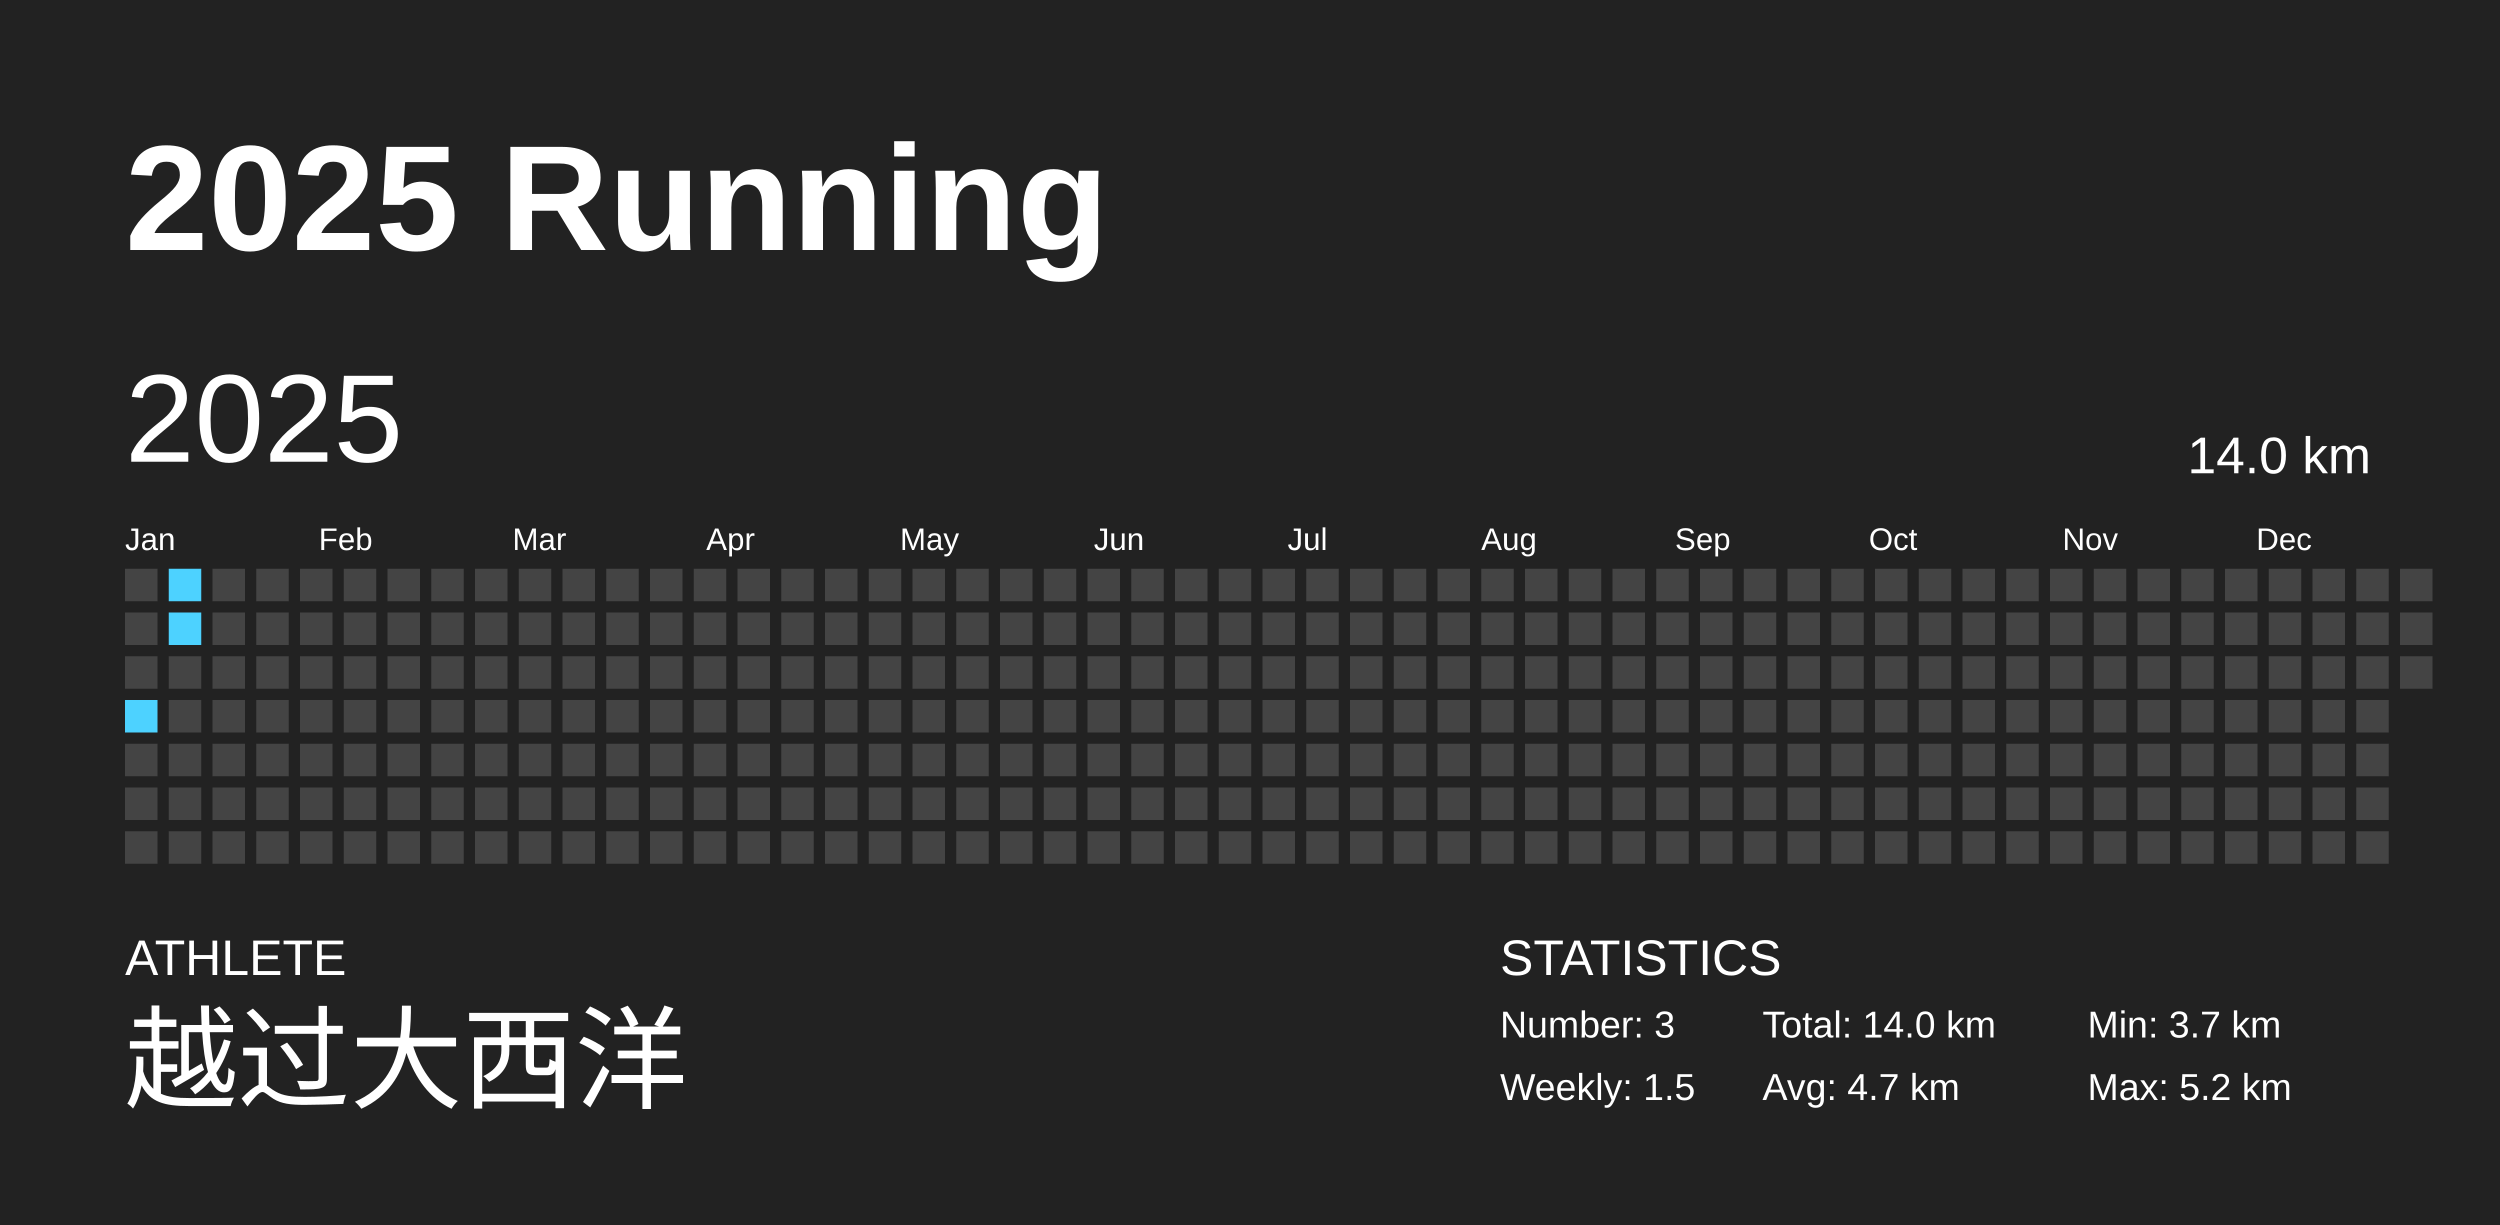
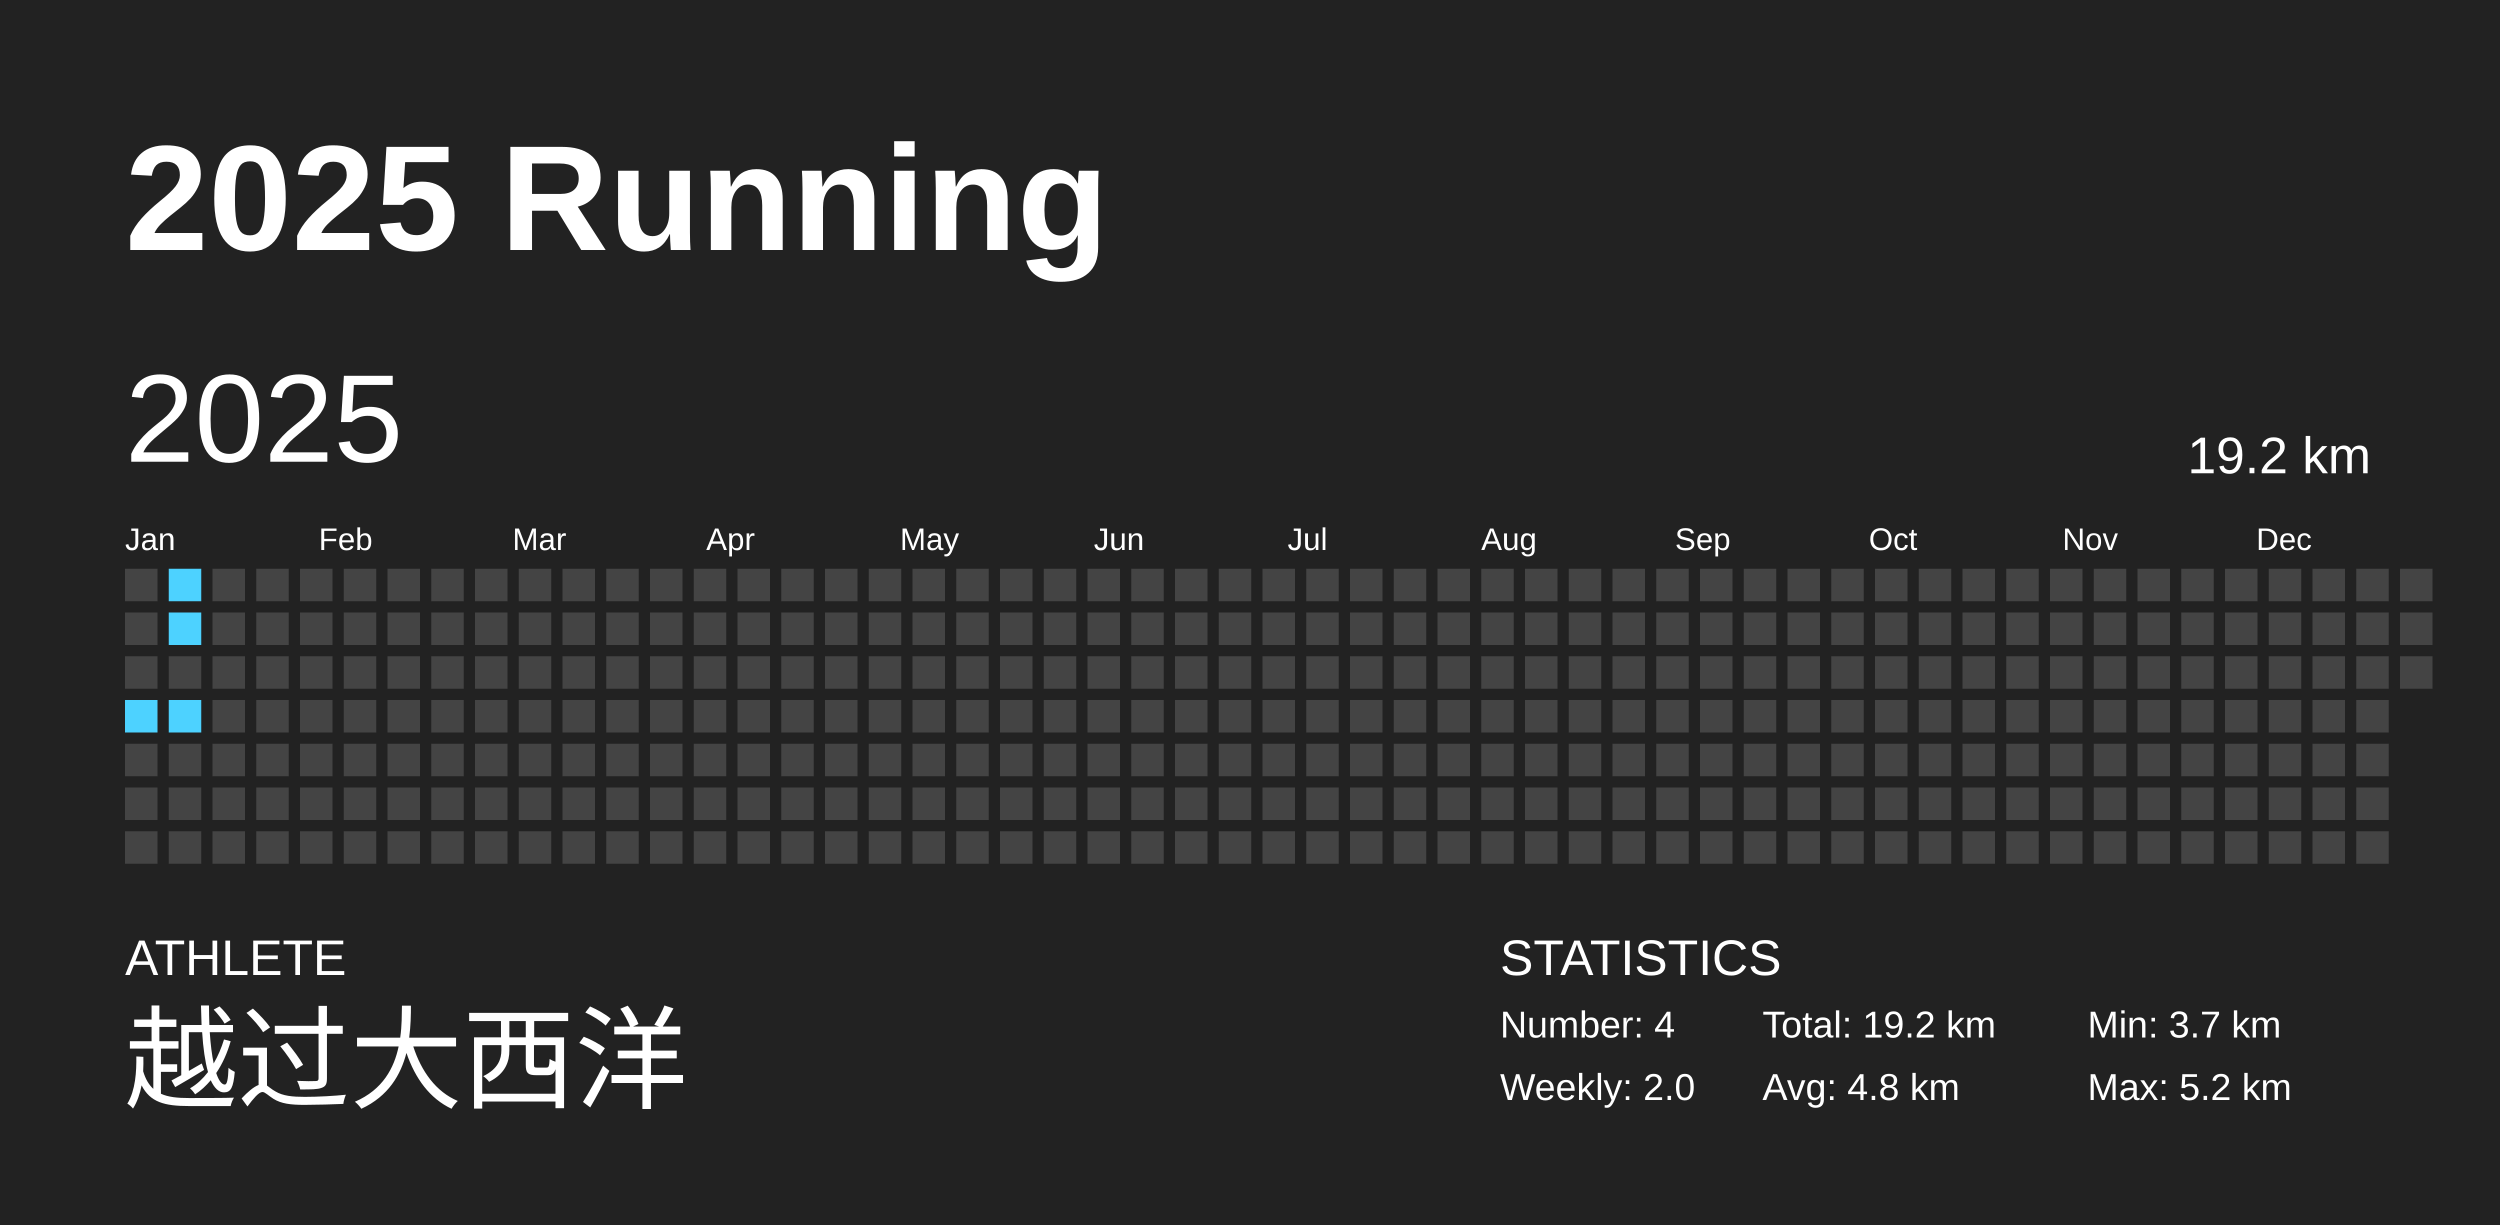
<svg xmlns="http://www.w3.org/2000/svg" baseProfile="full" height="98mm" version="1.1" viewBox="0,0,200,98" width="200mm">
  <defs />
  <rect fill="#222222" height="98" width="200" x="0" y="0" />
  <text fill="#FFFFFF" style="font-size:12px; font-family:Arial; font-weight:bold;" x="10" y="20">2025 Running</text>
  <text fill="#FFFFFF" style="font-size:4px; font-family:Arial" x="10" y="78">ATHLETE</text>
  <text fill="#FFFFFF" style="font-size:9px; font-family:Arial" x="10" y="88">越过大西洋</text>
  <text fill="#FFFFFF" style="font-size:4px; font-family:Arial" x="120" y="78">STATISTICS</text>
-   <text fill="#FFFFFF" style="font-size:3px; font-family:Arial" x="120" y="83">Number: 3</text>
-   <text fill="#FFFFFF" style="font-size:3px; font-family:Arial" x="120" y="88">Weekly: 1.5</text>
-   <text fill="#FFFFFF" style="font-size:3px; font-family:Arial" x="141" y="83">Total: 14.0 km</text>
-   <text fill="#FFFFFF" style="font-size:3px; font-family:Arial" x="141" y="88">Avg: 4.7 km</text>
+   <text fill="#FFFFFF" style="font-size:3px; font-family:Arial" x="120" y="83">Number: 4</text>
+   <text fill="#FFFFFF" style="font-size:3px; font-family:Arial" x="120" y="88">Weekly: 2.0</text>
+   <text fill="#FFFFFF" style="font-size:3px; font-family:Arial" x="141" y="83">Total: 19.2 km</text>
+   <text fill="#FFFFFF" style="font-size:3px; font-family:Arial" x="141" y="88">Avg: 4.8 km</text>
  <text fill="#FFFFFF" style="font-size:3px; font-family:Arial" x="167" y="83">Min: 3.7 km</text>
  <text fill="#FFFFFF" style="font-size:3px; font-family:Arial" x="167" y="88">Max: 5.2 km</text>
  <text dominant-baseline="hanging" fill="#FFFFFF" style="font-size:10.0px; font-family:Arial;" x="10" y="30">2025</text>
-   <text dominant-baseline="hanging" fill="#FFFFFF" style="font-size:4.125px; font-family:Arial;" x="175" y="35">14.0 km</text>
+   <text dominant-baseline="hanging" fill="#FFFFFF" style="font-size:4.125px; font-family:Arial;" x="175" y="35">19.2 km</text>
  <text fill="#FFFFFF" style="font-size:2.5px; font-family:Arial" x="10.0" y="44">Jan</text>
  <text fill="#FFFFFF" style="font-size:2.5px; font-family:Arial" x="25.5" y="44">Feb</text>
  <text fill="#FFFFFF" style="font-size:2.5px; font-family:Arial" x="41.0" y="44">Mar</text>
  <text fill="#FFFFFF" style="font-size:2.5px; font-family:Arial" x="56.5" y="44">Apr</text>
  <text fill="#FFFFFF" style="font-size:2.5px; font-family:Arial" x="72.0" y="44">May</text>
  <text fill="#FFFFFF" style="font-size:2.5px; font-family:Arial" x="87.5" y="44">Jun</text>
  <text fill="#FFFFFF" style="font-size:2.5px; font-family:Arial" x="103.0" y="44">Jul</text>
  <text fill="#FFFFFF" style="font-size:2.5px; font-family:Arial" x="118.5" y="44">Aug</text>
  <text fill="#FFFFFF" style="font-size:2.5px; font-family:Arial" x="134.0" y="44">Sep</text>
  <text fill="#FFFFFF" style="font-size:2.5px; font-family:Arial" x="149.5" y="44">Oct</text>
  <text fill="#FFFFFF" style="font-size:2.5px; font-family:Arial" x="165.0" y="44">Nov</text>
  <text fill="#FFFFFF" style="font-size:2.5px; font-family:Arial" x="180.5" y="44">Dec</text>
  <rect fill="#444444" height="2.6" width="2.6" x="10.0" y="45.5" />
  <rect fill="#444444" height="2.6" width="2.6" x="10.0" y="49.0" />
  <rect fill="#444444" height="2.6" width="2.6" x="10.0" y="52.5" />
  <rect fill="#4dd2ff" height="2.6" width="2.6" x="10.0" y="56.0" />
  <rect fill="#444444" height="2.6" width="2.6" x="10.0" y="59.5" />
  <rect fill="#444444" height="2.6" width="2.6" x="10.0" y="63.0" />
  <rect fill="#444444" height="2.6" width="2.6" x="10.0" y="66.5" />
  <rect fill="#4dd2ff" height="2.6" width="2.6" x="13.5" y="45.5" />
  <rect fill="#4dd2ff" height="2.6" width="2.6" x="13.5" y="49.0" />
  <rect fill="#444444" height="2.6" width="2.6" x="13.5" y="52.5" />
-   <rect fill="#444444" height="2.6" width="2.6" x="13.5" y="56.0" />
+   <rect fill="#4dd2ff" height="2.6" width="2.6" x="13.5" y="56.0" />
  <rect fill="#444444" height="2.6" width="2.6" x="13.5" y="59.5" />
  <rect fill="#444444" height="2.6" width="2.6" x="13.5" y="63.0" />
  <rect fill="#444444" height="2.6" width="2.6" x="13.5" y="66.5" />
  <rect fill="#444444" height="2.6" width="2.6" x="17.0" y="45.5" />
  <rect fill="#444444" height="2.6" width="2.6" x="17.0" y="49.0" />
  <rect fill="#444444" height="2.6" width="2.6" x="17.0" y="52.5" />
  <rect fill="#444444" height="2.6" width="2.6" x="17.0" y="56.0" />
  <rect fill="#444444" height="2.6" width="2.6" x="17.0" y="59.5" />
  <rect fill="#444444" height="2.6" width="2.6" x="17.0" y="63.0" />
  <rect fill="#444444" height="2.6" width="2.6" x="17.0" y="66.5" />
  <rect fill="#444444" height="2.6" width="2.6" x="20.5" y="45.5" />
  <rect fill="#444444" height="2.6" width="2.6" x="20.5" y="49.0" />
  <rect fill="#444444" height="2.6" width="2.6" x="20.5" y="52.5" />
  <rect fill="#444444" height="2.6" width="2.6" x="20.5" y="56.0" />
  <rect fill="#444444" height="2.6" width="2.6" x="20.5" y="59.5" />
  <rect fill="#444444" height="2.6" width="2.6" x="20.5" y="63.0" />
  <rect fill="#444444" height="2.6" width="2.6" x="20.5" y="66.5" />
  <rect fill="#444444" height="2.6" width="2.6" x="24.0" y="45.5" />
  <rect fill="#444444" height="2.6" width="2.6" x="24.0" y="49.0" />
  <rect fill="#444444" height="2.6" width="2.6" x="24.0" y="52.5" />
  <rect fill="#444444" height="2.6" width="2.6" x="24.0" y="56.0" />
  <rect fill="#444444" height="2.6" width="2.6" x="24.0" y="59.5" />
  <rect fill="#444444" height="2.6" width="2.6" x="24.0" y="63.0" />
  <rect fill="#444444" height="2.6" width="2.6" x="24.0" y="66.5" />
  <rect fill="#444444" height="2.6" width="2.6" x="27.5" y="45.5" />
  <rect fill="#444444" height="2.6" width="2.6" x="27.5" y="49.0" />
  <rect fill="#444444" height="2.6" width="2.6" x="27.5" y="52.5" />
  <rect fill="#444444" height="2.6" width="2.6" x="27.5" y="56.0" />
  <rect fill="#444444" height="2.6" width="2.6" x="27.5" y="59.5" />
  <rect fill="#444444" height="2.6" width="2.6" x="27.5" y="63.0" />
  <rect fill="#444444" height="2.6" width="2.6" x="27.5" y="66.5" />
  <rect fill="#444444" height="2.6" width="2.6" x="31.0" y="45.5" />
  <rect fill="#444444" height="2.6" width="2.6" x="31.0" y="49.0" />
  <rect fill="#444444" height="2.6" width="2.6" x="31.0" y="52.5" />
  <rect fill="#444444" height="2.6" width="2.6" x="31.0" y="56.0" />
  <rect fill="#444444" height="2.6" width="2.6" x="31.0" y="59.5" />
  <rect fill="#444444" height="2.6" width="2.6" x="31.0" y="63.0" />
  <rect fill="#444444" height="2.6" width="2.6" x="31.0" y="66.5" />
  <rect fill="#444444" height="2.6" width="2.6" x="34.5" y="45.5" />
  <rect fill="#444444" height="2.6" width="2.6" x="34.5" y="49.0" />
  <rect fill="#444444" height="2.6" width="2.6" x="34.5" y="52.5" />
  <rect fill="#444444" height="2.6" width="2.6" x="34.5" y="56.0" />
  <rect fill="#444444" height="2.6" width="2.6" x="34.5" y="59.5" />
  <rect fill="#444444" height="2.6" width="2.6" x="34.5" y="63.0" />
  <rect fill="#444444" height="2.6" width="2.6" x="34.5" y="66.5" />
  <rect fill="#444444" height="2.6" width="2.6" x="38.0" y="45.5" />
  <rect fill="#444444" height="2.6" width="2.6" x="38.0" y="49.0" />
  <rect fill="#444444" height="2.6" width="2.6" x="38.0" y="52.5" />
  <rect fill="#444444" height="2.6" width="2.6" x="38.0" y="56.0" />
  <rect fill="#444444" height="2.6" width="2.6" x="38.0" y="59.5" />
  <rect fill="#444444" height="2.6" width="2.6" x="38.0" y="63.0" />
  <rect fill="#444444" height="2.6" width="2.6" x="38.0" y="66.5" />
  <rect fill="#444444" height="2.6" width="2.6" x="41.5" y="45.5" />
  <rect fill="#444444" height="2.6" width="2.6" x="41.5" y="49.0" />
  <rect fill="#444444" height="2.6" width="2.6" x="41.5" y="52.5" />
  <rect fill="#444444" height="2.6" width="2.6" x="41.5" y="56.0" />
  <rect fill="#444444" height="2.6" width="2.6" x="41.5" y="59.5" />
  <rect fill="#444444" height="2.6" width="2.6" x="41.5" y="63.0" />
  <rect fill="#444444" height="2.6" width="2.6" x="41.5" y="66.5" />
  <rect fill="#444444" height="2.6" width="2.6" x="45.0" y="45.5" />
  <rect fill="#444444" height="2.6" width="2.6" x="45.0" y="49.0" />
  <rect fill="#444444" height="2.6" width="2.6" x="45.0" y="52.5" />
  <rect fill="#444444" height="2.6" width="2.6" x="45.0" y="56.0" />
  <rect fill="#444444" height="2.6" width="2.6" x="45.0" y="59.5" />
  <rect fill="#444444" height="2.6" width="2.6" x="45.0" y="63.0" />
  <rect fill="#444444" height="2.6" width="2.6" x="45.0" y="66.5" />
  <rect fill="#444444" height="2.6" width="2.6" x="48.5" y="45.5" />
  <rect fill="#444444" height="2.6" width="2.6" x="48.5" y="49.0" />
  <rect fill="#444444" height="2.6" width="2.6" x="48.5" y="52.5" />
  <rect fill="#444444" height="2.6" width="2.6" x="48.5" y="56.0" />
  <rect fill="#444444" height="2.6" width="2.6" x="48.5" y="59.5" />
  <rect fill="#444444" height="2.6" width="2.6" x="48.5" y="63.0" />
  <rect fill="#444444" height="2.6" width="2.6" x="48.5" y="66.5" />
  <rect fill="#444444" height="2.6" width="2.6" x="52.0" y="45.5" />
  <rect fill="#444444" height="2.6" width="2.6" x="52.0" y="49.0" />
  <rect fill="#444444" height="2.6" width="2.6" x="52.0" y="52.5" />
  <rect fill="#444444" height="2.6" width="2.6" x="52.0" y="56.0" />
  <rect fill="#444444" height="2.6" width="2.6" x="52.0" y="59.5" />
  <rect fill="#444444" height="2.6" width="2.6" x="52.0" y="63.0" />
  <rect fill="#444444" height="2.6" width="2.6" x="52.0" y="66.5" />
  <rect fill="#444444" height="2.6" width="2.6" x="55.5" y="45.5" />
  <rect fill="#444444" height="2.6" width="2.6" x="55.5" y="49.0" />
  <rect fill="#444444" height="2.6" width="2.6" x="55.5" y="52.5" />
  <rect fill="#444444" height="2.6" width="2.6" x="55.5" y="56.0" />
  <rect fill="#444444" height="2.6" width="2.6" x="55.5" y="59.5" />
  <rect fill="#444444" height="2.6" width="2.6" x="55.5" y="63.0" />
  <rect fill="#444444" height="2.6" width="2.6" x="55.5" y="66.5" />
  <rect fill="#444444" height="2.6" width="2.6" x="59.0" y="45.5" />
  <rect fill="#444444" height="2.6" width="2.6" x="59.0" y="49.0" />
  <rect fill="#444444" height="2.6" width="2.6" x="59.0" y="52.5" />
  <rect fill="#444444" height="2.6" width="2.6" x="59.0" y="56.0" />
  <rect fill="#444444" height="2.6" width="2.6" x="59.0" y="59.5" />
  <rect fill="#444444" height="2.6" width="2.6" x="59.0" y="63.0" />
  <rect fill="#444444" height="2.6" width="2.6" x="59.0" y="66.5" />
  <rect fill="#444444" height="2.6" width="2.6" x="62.5" y="45.5" />
  <rect fill="#444444" height="2.6" width="2.6" x="62.5" y="49.0" />
  <rect fill="#444444" height="2.6" width="2.6" x="62.5" y="52.5" />
  <rect fill="#444444" height="2.6" width="2.6" x="62.5" y="56.0" />
  <rect fill="#444444" height="2.6" width="2.6" x="62.5" y="59.5" />
  <rect fill="#444444" height="2.6" width="2.6" x="62.5" y="63.0" />
  <rect fill="#444444" height="2.6" width="2.6" x="62.5" y="66.5" />
  <rect fill="#444444" height="2.6" width="2.6" x="66.0" y="45.5" />
  <rect fill="#444444" height="2.6" width="2.6" x="66.0" y="49.0" />
  <rect fill="#444444" height="2.6" width="2.6" x="66.0" y="52.5" />
  <rect fill="#444444" height="2.6" width="2.6" x="66.0" y="56.0" />
  <rect fill="#444444" height="2.6" width="2.6" x="66.0" y="59.5" />
  <rect fill="#444444" height="2.6" width="2.6" x="66.0" y="63.0" />
  <rect fill="#444444" height="2.6" width="2.6" x="66.0" y="66.5" />
  <rect fill="#444444" height="2.6" width="2.6" x="69.5" y="45.5" />
  <rect fill="#444444" height="2.6" width="2.6" x="69.5" y="49.0" />
  <rect fill="#444444" height="2.6" width="2.6" x="69.5" y="52.5" />
  <rect fill="#444444" height="2.6" width="2.6" x="69.5" y="56.0" />
  <rect fill="#444444" height="2.6" width="2.6" x="69.5" y="59.5" />
  <rect fill="#444444" height="2.6" width="2.6" x="69.5" y="63.0" />
  <rect fill="#444444" height="2.6" width="2.6" x="69.5" y="66.5" />
  <rect fill="#444444" height="2.6" width="2.6" x="73.0" y="45.5" />
  <rect fill="#444444" height="2.6" width="2.6" x="73.0" y="49.0" />
  <rect fill="#444444" height="2.6" width="2.6" x="73.0" y="52.5" />
  <rect fill="#444444" height="2.6" width="2.6" x="73.0" y="56.0" />
  <rect fill="#444444" height="2.6" width="2.6" x="73.0" y="59.5" />
  <rect fill="#444444" height="2.6" width="2.6" x="73.0" y="63.0" />
  <rect fill="#444444" height="2.6" width="2.6" x="73.0" y="66.5" />
  <rect fill="#444444" height="2.6" width="2.6" x="76.5" y="45.5" />
  <rect fill="#444444" height="2.6" width="2.6" x="76.5" y="49.0" />
  <rect fill="#444444" height="2.6" width="2.6" x="76.5" y="52.5" />
  <rect fill="#444444" height="2.6" width="2.6" x="76.5" y="56.0" />
  <rect fill="#444444" height="2.6" width="2.6" x="76.5" y="59.5" />
  <rect fill="#444444" height="2.6" width="2.6" x="76.5" y="63.0" />
  <rect fill="#444444" height="2.6" width="2.6" x="76.5" y="66.5" />
  <rect fill="#444444" height="2.6" width="2.6" x="80.0" y="45.5" />
  <rect fill="#444444" height="2.6" width="2.6" x="80.0" y="49.0" />
  <rect fill="#444444" height="2.6" width="2.6" x="80.0" y="52.5" />
  <rect fill="#444444" height="2.6" width="2.6" x="80.0" y="56.0" />
  <rect fill="#444444" height="2.6" width="2.6" x="80.0" y="59.5" />
  <rect fill="#444444" height="2.6" width="2.6" x="80.0" y="63.0" />
  <rect fill="#444444" height="2.6" width="2.6" x="80.0" y="66.5" />
  <rect fill="#444444" height="2.6" width="2.6" x="83.5" y="45.5" />
  <rect fill="#444444" height="2.6" width="2.6" x="83.5" y="49.0" />
  <rect fill="#444444" height="2.6" width="2.6" x="83.5" y="52.5" />
  <rect fill="#444444" height="2.6" width="2.6" x="83.5" y="56.0" />
  <rect fill="#444444" height="2.6" width="2.6" x="83.5" y="59.5" />
  <rect fill="#444444" height="2.6" width="2.6" x="83.5" y="63.0" />
  <rect fill="#444444" height="2.6" width="2.6" x="83.5" y="66.5" />
  <rect fill="#444444" height="2.6" width="2.6" x="87.0" y="45.5" />
  <rect fill="#444444" height="2.6" width="2.6" x="87.0" y="49.0" />
  <rect fill="#444444" height="2.6" width="2.6" x="87.0" y="52.5" />
  <rect fill="#444444" height="2.6" width="2.6" x="87.0" y="56.0" />
  <rect fill="#444444" height="2.6" width="2.6" x="87.0" y="59.5" />
  <rect fill="#444444" height="2.6" width="2.6" x="87.0" y="63.0" />
  <rect fill="#444444" height="2.6" width="2.6" x="87.0" y="66.5" />
  <rect fill="#444444" height="2.6" width="2.6" x="90.5" y="45.5" />
  <rect fill="#444444" height="2.6" width="2.6" x="90.5" y="49.0" />
  <rect fill="#444444" height="2.6" width="2.6" x="90.5" y="52.5" />
  <rect fill="#444444" height="2.6" width="2.6" x="90.5" y="56.0" />
  <rect fill="#444444" height="2.6" width="2.6" x="90.5" y="59.5" />
  <rect fill="#444444" height="2.6" width="2.6" x="90.5" y="63.0" />
  <rect fill="#444444" height="2.6" width="2.6" x="90.5" y="66.5" />
  <rect fill="#444444" height="2.6" width="2.6" x="94.0" y="45.5" />
  <rect fill="#444444" height="2.6" width="2.6" x="94.0" y="49.0" />
  <rect fill="#444444" height="2.6" width="2.6" x="94.0" y="52.5" />
  <rect fill="#444444" height="2.6" width="2.6" x="94.0" y="56.0" />
  <rect fill="#444444" height="2.6" width="2.6" x="94.0" y="59.5" />
  <rect fill="#444444" height="2.6" width="2.6" x="94.0" y="63.0" />
  <rect fill="#444444" height="2.6" width="2.6" x="94.0" y="66.5" />
  <rect fill="#444444" height="2.6" width="2.6" x="97.5" y="45.5" />
  <rect fill="#444444" height="2.6" width="2.6" x="97.5" y="49.0" />
  <rect fill="#444444" height="2.6" width="2.6" x="97.5" y="52.5" />
  <rect fill="#444444" height="2.6" width="2.6" x="97.5" y="56.0" />
  <rect fill="#444444" height="2.6" width="2.6" x="97.5" y="59.5" />
  <rect fill="#444444" height="2.6" width="2.6" x="97.5" y="63.0" />
  <rect fill="#444444" height="2.6" width="2.6" x="97.5" y="66.5" />
  <rect fill="#444444" height="2.6" width="2.6" x="101.0" y="45.5" />
  <rect fill="#444444" height="2.6" width="2.6" x="101.0" y="49.0" />
  <rect fill="#444444" height="2.6" width="2.6" x="101.0" y="52.5" />
  <rect fill="#444444" height="2.6" width="2.6" x="101.0" y="56.0" />
  <rect fill="#444444" height="2.6" width="2.6" x="101.0" y="59.5" />
  <rect fill="#444444" height="2.6" width="2.6" x="101.0" y="63.0" />
  <rect fill="#444444" height="2.6" width="2.6" x="101.0" y="66.5" />
  <rect fill="#444444" height="2.6" width="2.6" x="104.5" y="45.5" />
  <rect fill="#444444" height="2.6" width="2.6" x="104.5" y="49.0" />
  <rect fill="#444444" height="2.6" width="2.6" x="104.5" y="52.5" />
  <rect fill="#444444" height="2.6" width="2.6" x="104.5" y="56.0" />
  <rect fill="#444444" height="2.6" width="2.6" x="104.5" y="59.5" />
  <rect fill="#444444" height="2.6" width="2.6" x="104.5" y="63.0" />
  <rect fill="#444444" height="2.6" width="2.6" x="104.5" y="66.5" />
  <rect fill="#444444" height="2.6" width="2.6" x="108.0" y="45.5" />
  <rect fill="#444444" height="2.6" width="2.6" x="108.0" y="49.0" />
  <rect fill="#444444" height="2.6" width="2.6" x="108.0" y="52.5" />
  <rect fill="#444444" height="2.6" width="2.6" x="108.0" y="56.0" />
  <rect fill="#444444" height="2.6" width="2.6" x="108.0" y="59.5" />
  <rect fill="#444444" height="2.6" width="2.6" x="108.0" y="63.0" />
  <rect fill="#444444" height="2.6" width="2.6" x="108.0" y="66.5" />
  <rect fill="#444444" height="2.6" width="2.6" x="111.5" y="45.5" />
  <rect fill="#444444" height="2.6" width="2.6" x="111.5" y="49.0" />
  <rect fill="#444444" height="2.6" width="2.6" x="111.5" y="52.5" />
  <rect fill="#444444" height="2.6" width="2.6" x="111.5" y="56.0" />
  <rect fill="#444444" height="2.6" width="2.6" x="111.5" y="59.5" />
  <rect fill="#444444" height="2.6" width="2.6" x="111.5" y="63.0" />
  <rect fill="#444444" height="2.6" width="2.6" x="111.5" y="66.5" />
  <rect fill="#444444" height="2.6" width="2.6" x="115.0" y="45.5" />
  <rect fill="#444444" height="2.6" width="2.6" x="115.0" y="49.0" />
  <rect fill="#444444" height="2.6" width="2.6" x="115.0" y="52.5" />
  <rect fill="#444444" height="2.6" width="2.6" x="115.0" y="56.0" />
  <rect fill="#444444" height="2.6" width="2.6" x="115.0" y="59.5" />
  <rect fill="#444444" height="2.6" width="2.6" x="115.0" y="63.0" />
  <rect fill="#444444" height="2.6" width="2.6" x="115.0" y="66.5" />
  <rect fill="#444444" height="2.6" width="2.6" x="118.5" y="45.5" />
  <rect fill="#444444" height="2.6" width="2.6" x="118.5" y="49.0" />
  <rect fill="#444444" height="2.6" width="2.6" x="118.5" y="52.5" />
  <rect fill="#444444" height="2.6" width="2.6" x="118.5" y="56.0" />
  <rect fill="#444444" height="2.6" width="2.6" x="118.5" y="59.5" />
  <rect fill="#444444" height="2.6" width="2.6" x="118.5" y="63.0" />
  <rect fill="#444444" height="2.6" width="2.6" x="118.5" y="66.5" />
  <rect fill="#444444" height="2.6" width="2.6" x="122.0" y="45.5" />
  <rect fill="#444444" height="2.6" width="2.6" x="122.0" y="49.0" />
  <rect fill="#444444" height="2.6" width="2.6" x="122.0" y="52.5" />
  <rect fill="#444444" height="2.6" width="2.6" x="122.0" y="56.0" />
  <rect fill="#444444" height="2.6" width="2.6" x="122.0" y="59.5" />
  <rect fill="#444444" height="2.6" width="2.6" x="122.0" y="63.0" />
  <rect fill="#444444" height="2.6" width="2.6" x="122.0" y="66.5" />
  <rect fill="#444444" height="2.6" width="2.6" x="125.5" y="45.5" />
  <rect fill="#444444" height="2.6" width="2.6" x="125.5" y="49.0" />
  <rect fill="#444444" height="2.6" width="2.6" x="125.5" y="52.5" />
  <rect fill="#444444" height="2.6" width="2.6" x="125.5" y="56.0" />
  <rect fill="#444444" height="2.6" width="2.6" x="125.5" y="59.5" />
  <rect fill="#444444" height="2.6" width="2.6" x="125.5" y="63.0" />
  <rect fill="#444444" height="2.6" width="2.6" x="125.5" y="66.5" />
  <rect fill="#444444" height="2.6" width="2.6" x="129.0" y="45.5" />
  <rect fill="#444444" height="2.6" width="2.6" x="129.0" y="49.0" />
  <rect fill="#444444" height="2.6" width="2.6" x="129.0" y="52.5" />
  <rect fill="#444444" height="2.6" width="2.6" x="129.0" y="56.0" />
  <rect fill="#444444" height="2.6" width="2.6" x="129.0" y="59.5" />
  <rect fill="#444444" height="2.6" width="2.6" x="129.0" y="63.0" />
  <rect fill="#444444" height="2.6" width="2.6" x="129.0" y="66.5" />
  <rect fill="#444444" height="2.6" width="2.6" x="132.5" y="45.5" />
  <rect fill="#444444" height="2.6" width="2.6" x="132.5" y="49.0" />
  <rect fill="#444444" height="2.6" width="2.6" x="132.5" y="52.5" />
  <rect fill="#444444" height="2.6" width="2.6" x="132.5" y="56.0" />
  <rect fill="#444444" height="2.6" width="2.6" x="132.5" y="59.5" />
  <rect fill="#444444" height="2.6" width="2.6" x="132.5" y="63.0" />
  <rect fill="#444444" height="2.6" width="2.6" x="132.5" y="66.5" />
  <rect fill="#444444" height="2.6" width="2.6" x="136.0" y="45.5" />
  <rect fill="#444444" height="2.6" width="2.6" x="136.0" y="49.0" />
  <rect fill="#444444" height="2.6" width="2.6" x="136.0" y="52.5" />
  <rect fill="#444444" height="2.6" width="2.6" x="136.0" y="56.0" />
  <rect fill="#444444" height="2.6" width="2.6" x="136.0" y="59.5" />
  <rect fill="#444444" height="2.6" width="2.6" x="136.0" y="63.0" />
  <rect fill="#444444" height="2.6" width="2.6" x="136.0" y="66.5" />
  <rect fill="#444444" height="2.6" width="2.6" x="139.5" y="45.5" />
  <rect fill="#444444" height="2.6" width="2.6" x="139.5" y="49.0" />
  <rect fill="#444444" height="2.6" width="2.6" x="139.5" y="52.5" />
  <rect fill="#444444" height="2.6" width="2.6" x="139.5" y="56.0" />
  <rect fill="#444444" height="2.6" width="2.6" x="139.5" y="59.5" />
  <rect fill="#444444" height="2.6" width="2.6" x="139.5" y="63.0" />
  <rect fill="#444444" height="2.6" width="2.6" x="139.5" y="66.5" />
  <rect fill="#444444" height="2.6" width="2.6" x="143.0" y="45.5" />
  <rect fill="#444444" height="2.6" width="2.6" x="143.0" y="49.0" />
  <rect fill="#444444" height="2.6" width="2.6" x="143.0" y="52.5" />
  <rect fill="#444444" height="2.6" width="2.6" x="143.0" y="56.0" />
  <rect fill="#444444" height="2.6" width="2.6" x="143.0" y="59.5" />
  <rect fill="#444444" height="2.6" width="2.6" x="143.0" y="63.0" />
  <rect fill="#444444" height="2.6" width="2.6" x="143.0" y="66.5" />
  <rect fill="#444444" height="2.6" width="2.6" x="146.5" y="45.5" />
  <rect fill="#444444" height="2.6" width="2.6" x="146.5" y="49.0" />
  <rect fill="#444444" height="2.6" width="2.6" x="146.5" y="52.5" />
  <rect fill="#444444" height="2.6" width="2.6" x="146.5" y="56.0" />
  <rect fill="#444444" height="2.6" width="2.6" x="146.5" y="59.5" />
  <rect fill="#444444" height="2.6" width="2.6" x="146.5" y="63.0" />
  <rect fill="#444444" height="2.6" width="2.6" x="146.5" y="66.5" />
  <rect fill="#444444" height="2.6" width="2.6" x="150.0" y="45.5" />
  <rect fill="#444444" height="2.6" width="2.6" x="150.0" y="49.0" />
  <rect fill="#444444" height="2.6" width="2.6" x="150.0" y="52.5" />
  <rect fill="#444444" height="2.6" width="2.6" x="150.0" y="56.0" />
  <rect fill="#444444" height="2.6" width="2.6" x="150.0" y="59.5" />
  <rect fill="#444444" height="2.6" width="2.6" x="150.0" y="63.0" />
  <rect fill="#444444" height="2.6" width="2.6" x="150.0" y="66.5" />
  <rect fill="#444444" height="2.6" width="2.6" x="153.5" y="45.5" />
  <rect fill="#444444" height="2.6" width="2.6" x="153.5" y="49.0" />
  <rect fill="#444444" height="2.6" width="2.6" x="153.5" y="52.5" />
  <rect fill="#444444" height="2.6" width="2.6" x="153.5" y="56.0" />
  <rect fill="#444444" height="2.6" width="2.6" x="153.5" y="59.5" />
  <rect fill="#444444" height="2.6" width="2.6" x="153.5" y="63.0" />
  <rect fill="#444444" height="2.6" width="2.6" x="153.5" y="66.5" />
  <rect fill="#444444" height="2.6" width="2.6" x="157.0" y="45.5" />
  <rect fill="#444444" height="2.6" width="2.6" x="157.0" y="49.0" />
  <rect fill="#444444" height="2.6" width="2.6" x="157.0" y="52.5" />
  <rect fill="#444444" height="2.6" width="2.6" x="157.0" y="56.0" />
  <rect fill="#444444" height="2.6" width="2.6" x="157.0" y="59.5" />
  <rect fill="#444444" height="2.6" width="2.6" x="157.0" y="63.0" />
  <rect fill="#444444" height="2.6" width="2.6" x="157.0" y="66.5" />
  <rect fill="#444444" height="2.6" width="2.6" x="160.5" y="45.5" />
  <rect fill="#444444" height="2.6" width="2.6" x="160.5" y="49.0" />
  <rect fill="#444444" height="2.6" width="2.6" x="160.5" y="52.5" />
  <rect fill="#444444" height="2.6" width="2.6" x="160.5" y="56.0" />
  <rect fill="#444444" height="2.6" width="2.6" x="160.5" y="59.5" />
  <rect fill="#444444" height="2.6" width="2.6" x="160.5" y="63.0" />
  <rect fill="#444444" height="2.6" width="2.6" x="160.5" y="66.5" />
  <rect fill="#444444" height="2.6" width="2.6" x="164.0" y="45.5" />
  <rect fill="#444444" height="2.6" width="2.6" x="164.0" y="49.0" />
  <rect fill="#444444" height="2.6" width="2.6" x="164.0" y="52.5" />
  <rect fill="#444444" height="2.6" width="2.6" x="164.0" y="56.0" />
  <rect fill="#444444" height="2.6" width="2.6" x="164.0" y="59.5" />
  <rect fill="#444444" height="2.6" width="2.6" x="164.0" y="63.0" />
  <rect fill="#444444" height="2.6" width="2.6" x="164.0" y="66.5" />
  <rect fill="#444444" height="2.6" width="2.6" x="167.5" y="45.5" />
  <rect fill="#444444" height="2.6" width="2.6" x="167.5" y="49.0" />
  <rect fill="#444444" height="2.6" width="2.6" x="167.5" y="52.5" />
  <rect fill="#444444" height="2.6" width="2.6" x="167.5" y="56.0" />
  <rect fill="#444444" height="2.6" width="2.6" x="167.5" y="59.5" />
  <rect fill="#444444" height="2.6" width="2.6" x="167.5" y="63.0" />
  <rect fill="#444444" height="2.6" width="2.6" x="167.5" y="66.5" />
  <rect fill="#444444" height="2.6" width="2.6" x="171.0" y="45.5" />
  <rect fill="#444444" height="2.6" width="2.6" x="171.0" y="49.0" />
  <rect fill="#444444" height="2.6" width="2.6" x="171.0" y="52.5" />
  <rect fill="#444444" height="2.6" width="2.6" x="171.0" y="56.0" />
  <rect fill="#444444" height="2.6" width="2.6" x="171.0" y="59.5" />
  <rect fill="#444444" height="2.6" width="2.6" x="171.0" y="63.0" />
  <rect fill="#444444" height="2.6" width="2.6" x="171.0" y="66.5" />
  <rect fill="#444444" height="2.6" width="2.6" x="174.5" y="45.5" />
  <rect fill="#444444" height="2.6" width="2.6" x="174.5" y="49.0" />
  <rect fill="#444444" height="2.6" width="2.6" x="174.5" y="52.5" />
  <rect fill="#444444" height="2.6" width="2.6" x="174.5" y="56.0" />
  <rect fill="#444444" height="2.6" width="2.6" x="174.5" y="59.5" />
  <rect fill="#444444" height="2.6" width="2.6" x="174.5" y="63.0" />
  <rect fill="#444444" height="2.6" width="2.6" x="174.5" y="66.5" />
  <rect fill="#444444" height="2.6" width="2.6" x="178.0" y="45.5" />
  <rect fill="#444444" height="2.6" width="2.6" x="178.0" y="49.0" />
  <rect fill="#444444" height="2.6" width="2.6" x="178.0" y="52.5" />
  <rect fill="#444444" height="2.6" width="2.6" x="178.0" y="56.0" />
  <rect fill="#444444" height="2.6" width="2.6" x="178.0" y="59.5" />
  <rect fill="#444444" height="2.6" width="2.6" x="178.0" y="63.0" />
  <rect fill="#444444" height="2.6" width="2.6" x="178.0" y="66.5" />
  <rect fill="#444444" height="2.6" width="2.6" x="181.5" y="45.5" />
  <rect fill="#444444" height="2.6" width="2.6" x="181.5" y="49.0" />
  <rect fill="#444444" height="2.6" width="2.6" x="181.5" y="52.5" />
  <rect fill="#444444" height="2.6" width="2.6" x="181.5" y="56.0" />
  <rect fill="#444444" height="2.6" width="2.6" x="181.5" y="59.5" />
  <rect fill="#444444" height="2.6" width="2.6" x="181.5" y="63.0" />
  <rect fill="#444444" height="2.6" width="2.6" x="181.5" y="66.5" />
  <rect fill="#444444" height="2.6" width="2.6" x="185.0" y="45.5" />
  <rect fill="#444444" height="2.6" width="2.6" x="185.0" y="49.0" />
  <rect fill="#444444" height="2.6" width="2.6" x="185.0" y="52.5" />
  <rect fill="#444444" height="2.6" width="2.6" x="185.0" y="56.0" />
  <rect fill="#444444" height="2.6" width="2.6" x="185.0" y="59.5" />
  <rect fill="#444444" height="2.6" width="2.6" x="185.0" y="63.0" />
  <rect fill="#444444" height="2.6" width="2.6" x="185.0" y="66.5" />
  <rect fill="#444444" height="2.6" width="2.6" x="188.5" y="45.5" />
  <rect fill="#444444" height="2.6" width="2.6" x="188.5" y="49.0" />
  <rect fill="#444444" height="2.6" width="2.6" x="188.5" y="52.5" />
  <rect fill="#444444" height="2.6" width="2.6" x="188.5" y="56.0" />
  <rect fill="#444444" height="2.6" width="2.6" x="188.5" y="59.5" />
  <rect fill="#444444" height="2.6" width="2.6" x="188.5" y="63.0" />
  <rect fill="#444444" height="2.6" width="2.6" x="188.5" y="66.5" />
  <rect fill="#444444" height="2.6" width="2.6" x="192.0" y="45.5" />
  <rect fill="#444444" height="2.6" width="2.6" x="192.0" y="49.0" />
  <rect fill="#444444" height="2.6" width="2.6" x="192.0" y="52.5" />
</svg>
